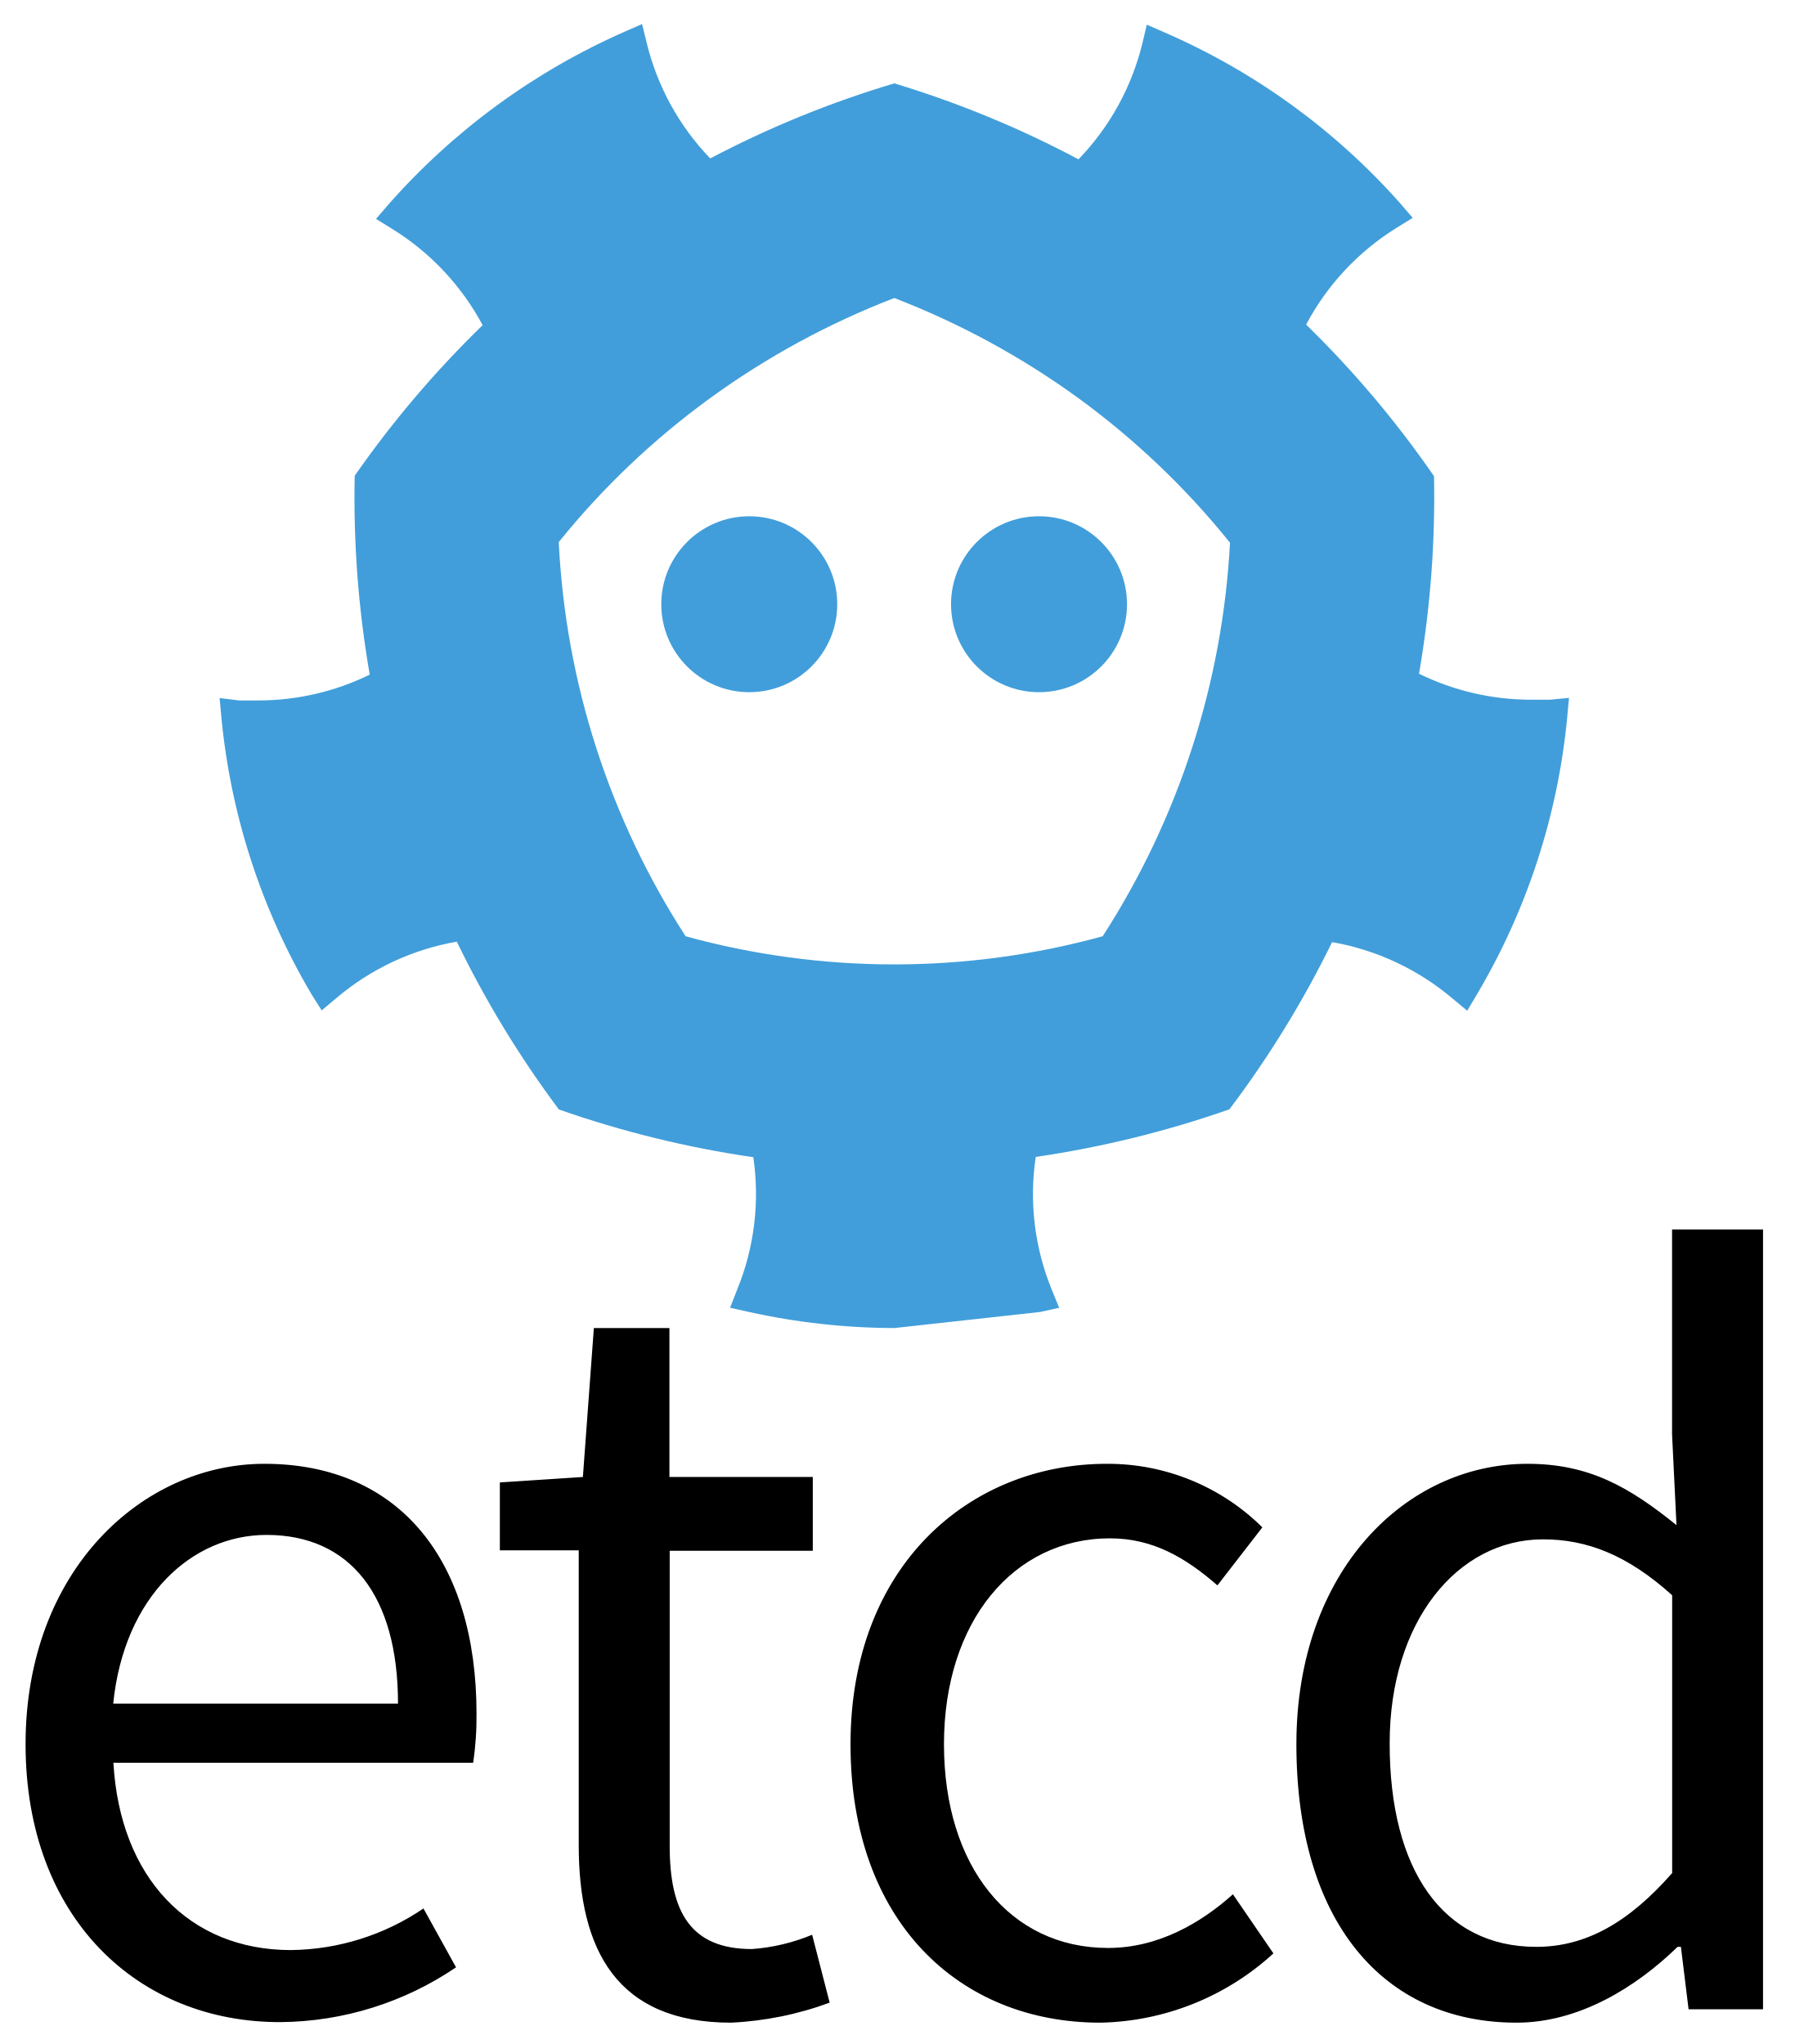
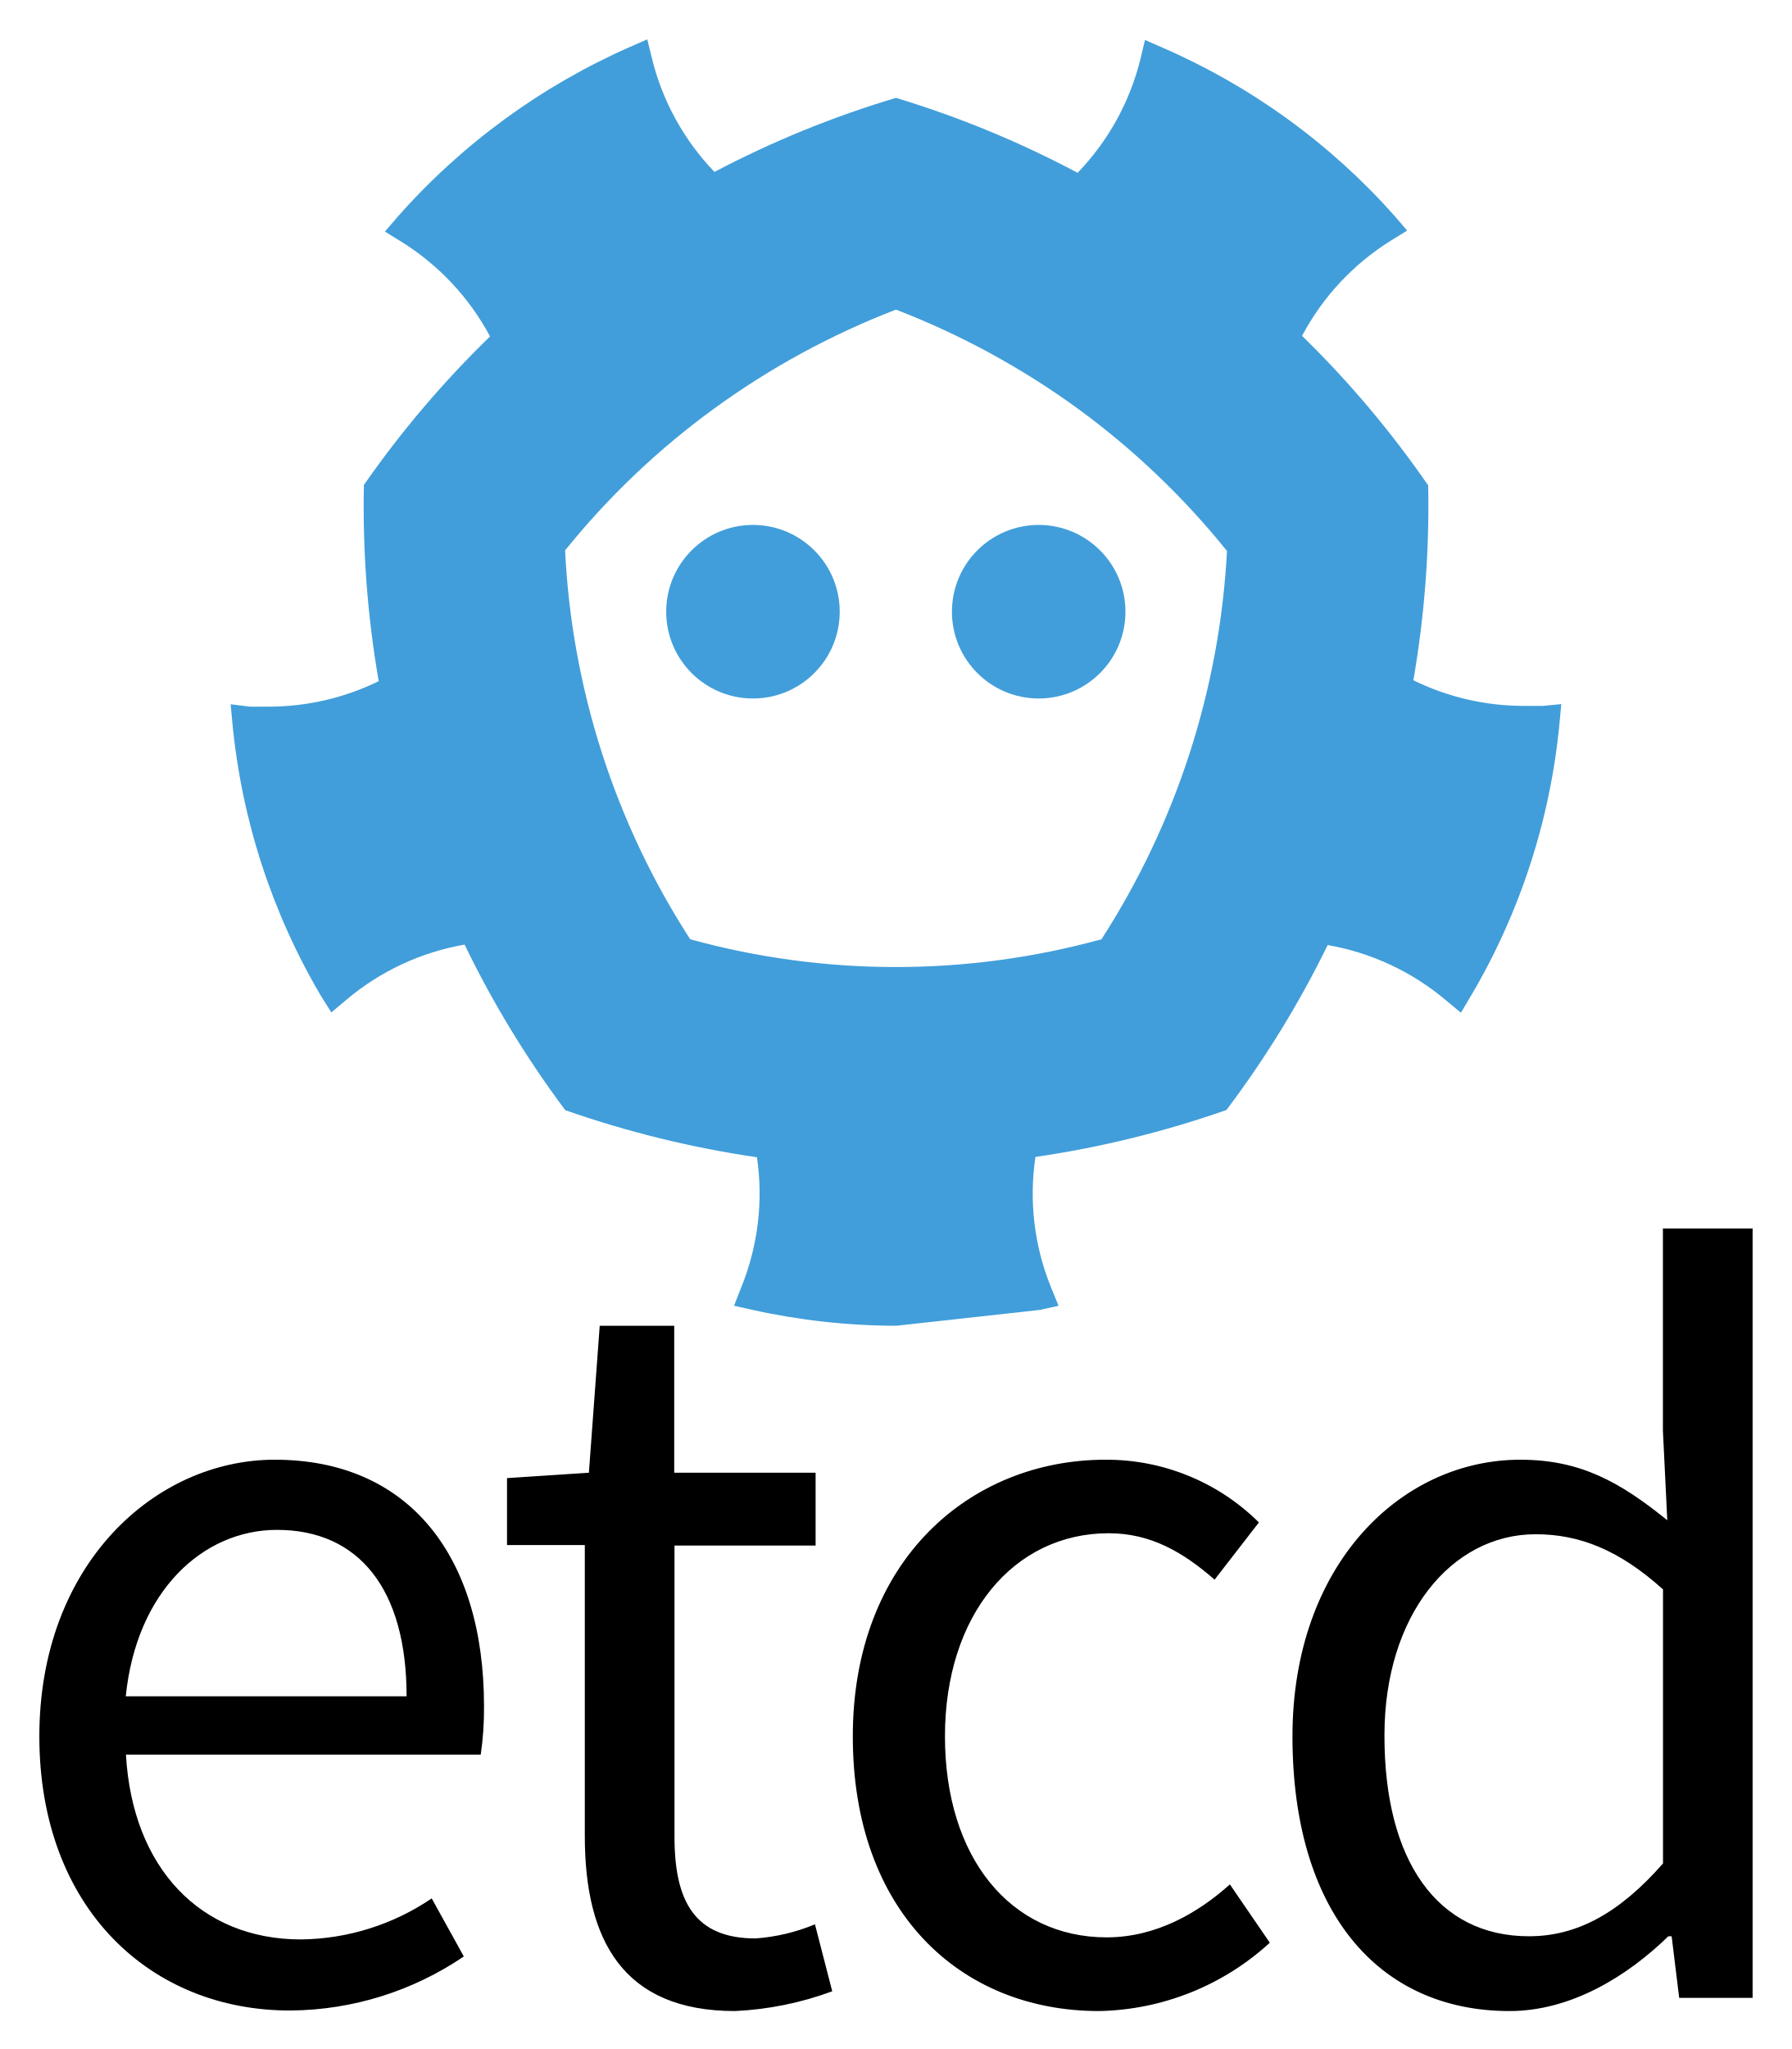
- <svg xmlns="http://www.w3.org/2000/svg" id="Layer_1" data-name="Layer 1" viewBox="0 0 299.52 339.544">
+ <svg xmlns="http://www.w3.org/2000/svg" role="img" viewBox="-2.38 -2.63 301.77 345.02">
  <defs>
-     <style>.cls-1{fill:#419eda;}</style>
+     <style>.cls-1{fill:#419eda}</style>
  </defs>
-   <path class="cls-1" d="M139.052,100.373A14.612,14.612,0,1,1,124.44,85.761a14.612,14.612,0,0,1,14.612,14.612Zm18.901,0a14.612,14.612,0,1,0,14.612-14.612,14.612,14.612,0,0,0-14.612,14.612Z" />
-   <path class="cls-1" d="M257.442,116.232h-3.217a42.19,42.19,0,0,1-18.552-4.314,172.3,172.3,0,0,0,2.493-32.814,169.83,169.83,0,0,0-21.244-25.184,42.19,42.19,0,0,1,14.961-16.033l2.743-1.696-2.144-2.493a111.858,111.858,0,0,0-39.048-28.301l-2.967-1.297-.748,3.142A42.09,42.09,0,0,1,179.122,26.466a169.881,169.881,0,0,0-30.595-12.617A169.283,169.283,0,0,0,117.957,26.317a41.99,41.99,0,0,1-10.547-19.175L106.637,4l-2.967,1.297A112.93,112.93,0,0,0,64.596,33.872L62.452,36.365,65.195,38.061A42.14,42.14,0,0,1,80.156,54.019,171.103,171.103,0,0,0,58.911,79.029a172.05,172.05,0,0,0,2.493,33.039A42.065,42.065,0,0,1,42.953,116.356H39.711l-3.242-.399.299,3.217A111.184,111.184,0,0,0,51.73,165.154l1.696,2.693,2.493-2.095A42.04,42.04,0,0,1,75.867,156.427a170.803,170.803,0,0,0,16.956,27.877,172.525,172.525,0,0,0,32.291,7.929,41.965,41.965,0,0,1-2.693,22.017l-1.172,2.992,3.142.698a112.531,112.531,0,0,0,24.187,2.668l24.187-2.668,3.142-.698-1.222-2.992a41.915,41.915,0,0,1-2.668-22.067,172.549,172.549,0,0,0,32.166-7.904,170.055,170.055,0,0,0,17.055-27.777,42.14,42.14,0,0,1,19.948,9.326l2.493,2.07,1.646-2.768a110.91,110.91,0,0,0,14.961-45.98l.299-3.217Zm-74.306,39.297a130.584,130.584,0,0,1-69.269,0A132.504,132.504,0,0,1,92.798,90.05a131.856,131.856,0,0,1,25.109-23.888,133.849,133.849,0,0,1,30.62-16.656A134.274,134.274,0,0,1,179.072,66.113a132.853,132.853,0,0,1,25.209,24.037,133.567,133.567,0,0,1-21.145,65.379Z" />
-   <path d="M43.9,243.163c22.569,0,35.241,16.195,35.241,41.477a52.77,52.77,0,0,1-.552,8.182H18.833c1.088,19.107,12.564,31.119,29.48,31.119a39.96,39.96,0,0,0,22.018-6.91l5.409,9.776a52.647,52.647,0,0,1-29.112,9.101c-23.642.092-42.381-17.237-42.381-46.166S23.705,243.163,43.9,243.163ZM66.102,283.001c0-18.019-8.013-28.024-21.834-28.024-12.38,0-23.657,10.189-25.465,28.024H66.102Zm30.016-25.465H83.017V246.258l13.79-.904L98.631,220.609h12.549v24.745H134.99V257.612H111.225v49.061c0,10.925,3.463,17.099,13.652,17.099a32.054,32.054,0,0,0,10.005-2.375l2.911,11.277A54.593,54.593,0,0,1,121.415,336c-18.923,0-25.297-12.013-25.297-29.48Zm87.704-14.372a36.451,36.451,0,0,1,25.833,10.557l-7.462,9.638c-5.271-4.597-10.725-7.814-17.835-7.814-16.012,0-27.58,13.79-27.58,34.199s11.032,33.847,27.243,33.847c8.366,0,15.475-4.183,20.746-8.917l6.726,9.821A43.791,43.791,0,0,1,182.734,336c-23.474,0-41.477-16.854-41.477-46.212C141.241,260.079,161.038,243.163,183.822,243.163Zm69.869,0c10.189,0,16.854,3.815,24.745,10.189l-.735-15.108V204.23h15.108V333.778H280.443l-1.272-10.373h-.552C271.709,330.132,262.24,336,251.867,336c-22.186,0-36.559-16.854-36.559-46.258,0-28.821,18.187-46.579,38.382-46.579Zm1.456,80.242c8.182,0,15.322-3.999,22.57-12.258V264.997c-7.462-6.726-14.188-9.285-21.451-9.285-14.188,0-25.465,13.637-25.465,33.847-.031,21.114,8.887,33.847,24.347,33.847Z" />
+   <path d="M139.052 100.373A14.612 14.612 0 1 1 124.44 85.761a14.612 14.612 0 0 1 14.612 14.612zm18.901 0a14.612 14.612 0 1 0 14.612-14.612 14.612 14.612 0 0 0-14.612 14.612z" class="cls-1" />
+   <path d="M257.442 116.232h-3.217a42.19 42.19 0 0 1-18.552-4.314 172.3 172.3 0 0 0 2.493-32.814 169.83 169.83 0 0 0-21.244-25.184 42.19 42.19 0 0 1 14.961-16.033l2.743-1.696-2.144-2.493a111.858 111.858 0 0 0-39.048-28.301l-2.967-1.297-.748 3.142a42.09 42.09 0 0 1-10.597 19.225 169.881 169.881 0 0 0-30.595-12.617A169.283 169.283 0 0 0 117.957 26.317a41.99 41.99 0 0 1-10.547-19.175L106.637 4l-2.967 1.297A112.93 112.93 0 0 0 64.596 33.872L62.452 36.365l2.743 1.696a42.14 42.14 0 0 1 14.961 15.958A171.103 171.103 0 0 0 58.911 79.029a172.05 172.05 0 0 0 2.493 33.039 42.065 42.065 0 0 1-18.452 4.289h-3.242l-3.242-.399.299 3.217A111.184 111.184 0 0 0 51.73 165.154l1.696 2.693 2.493-2.095a42.04 42.04 0 0 1 19.948-9.326 170.803 170.803 0 0 0 16.956 27.877 172.525 172.525 0 0 0 32.291 7.929 41.965 41.965 0 0 1-2.693 22.017l-1.172 2.992 3.142.698a112.531 112.531 0 0 0 24.187 2.668l24.187-2.668 3.142-.698-1.222-2.992a41.915 41.915 0 0 1-2.668-22.067 172.549 172.549 0 0 0 32.166-7.904 170.055 170.055 0 0 0 17.055-27.777 42.14 42.14 0 0 1 19.948 9.326l2.493 2.07 1.646-2.768a110.91 110.91 0 0 0 14.961-45.98l.299-3.217zm-74.306 39.297a130.584 130.584 0 0 1-69.269 0 132.504 132.504 0 0 1-21.07-65.479 131.856 131.856 0 0 1 25.109-23.888 133.849 133.849 0 0 1 30.62-16.656 134.274 134.274 0 0 1 30.545 16.607 132.853 132.853 0 0 1 25.209 24.037 133.567 133.567 0 0 1-21.145 65.379z" class="cls-1" />
+   <path d="M43.9 243.163c22.569 0 35.241 16.195 35.241 41.477a52.77 52.77 0 0 1-.552 8.182H18.833c1.088 19.107 12.564 31.119 29.48 31.119a39.96 39.96 0 0 0 22.018-6.91l5.409 9.776a52.647 52.647 0 0 1-29.112 9.101c-23.642.092-42.381-17.237-42.381-46.166s19.459-46.579 39.654-46.579zm22.202 39.838c0-18.019-8.013-28.024-21.834-28.024-12.38 0-23.657 10.189-25.465 28.024H66.102zm30.016-25.465H83.017v-11.277l13.79-.904 1.823-24.745h12.549v24.745H134.99V257.612h-23.765v49.061c0 10.925 3.463 17.099 13.652 17.099a32.054 32.054 0 0 0 10.005-2.375l2.911 11.277A54.593 54.593 0 0 1 121.415 336c-18.923 0-25.297-12.013-25.297-29.48zm87.704-14.372a36.451 36.451 0 0 1 25.833 10.557l-7.462 9.638c-5.271-4.597-10.725-7.814-17.835-7.814-16.012 0-27.58 13.79-27.58 34.199s11.032 33.847 27.243 33.847c8.366 0 15.475-4.183 20.746-8.917l6.726 9.821A43.791 43.791 0 0 1 182.734 336c-23.474 0-41.477-16.854-41.477-46.212-.015-29.71 19.781-46.625 42.565-46.625zm69.869 0c10.189 0 16.854 3.815 24.745 10.189l-.735-15.108v-34.015h15.108v129.549H280.443l-1.272-10.373h-.552C271.709 330.132 262.24 336 251.867 336c-22.186 0-36.559-16.854-36.559-46.258 0-28.821 18.187-46.579 38.382-46.579zm1.456 80.242c8.182 0 15.322-3.999 22.57-12.258v-46.15c-7.462-6.726-14.188-9.285-21.451-9.285-14.188 0-25.465 13.637-25.465 33.847-.031 21.114 8.887 33.847 24.347 33.847z" />
</svg>
